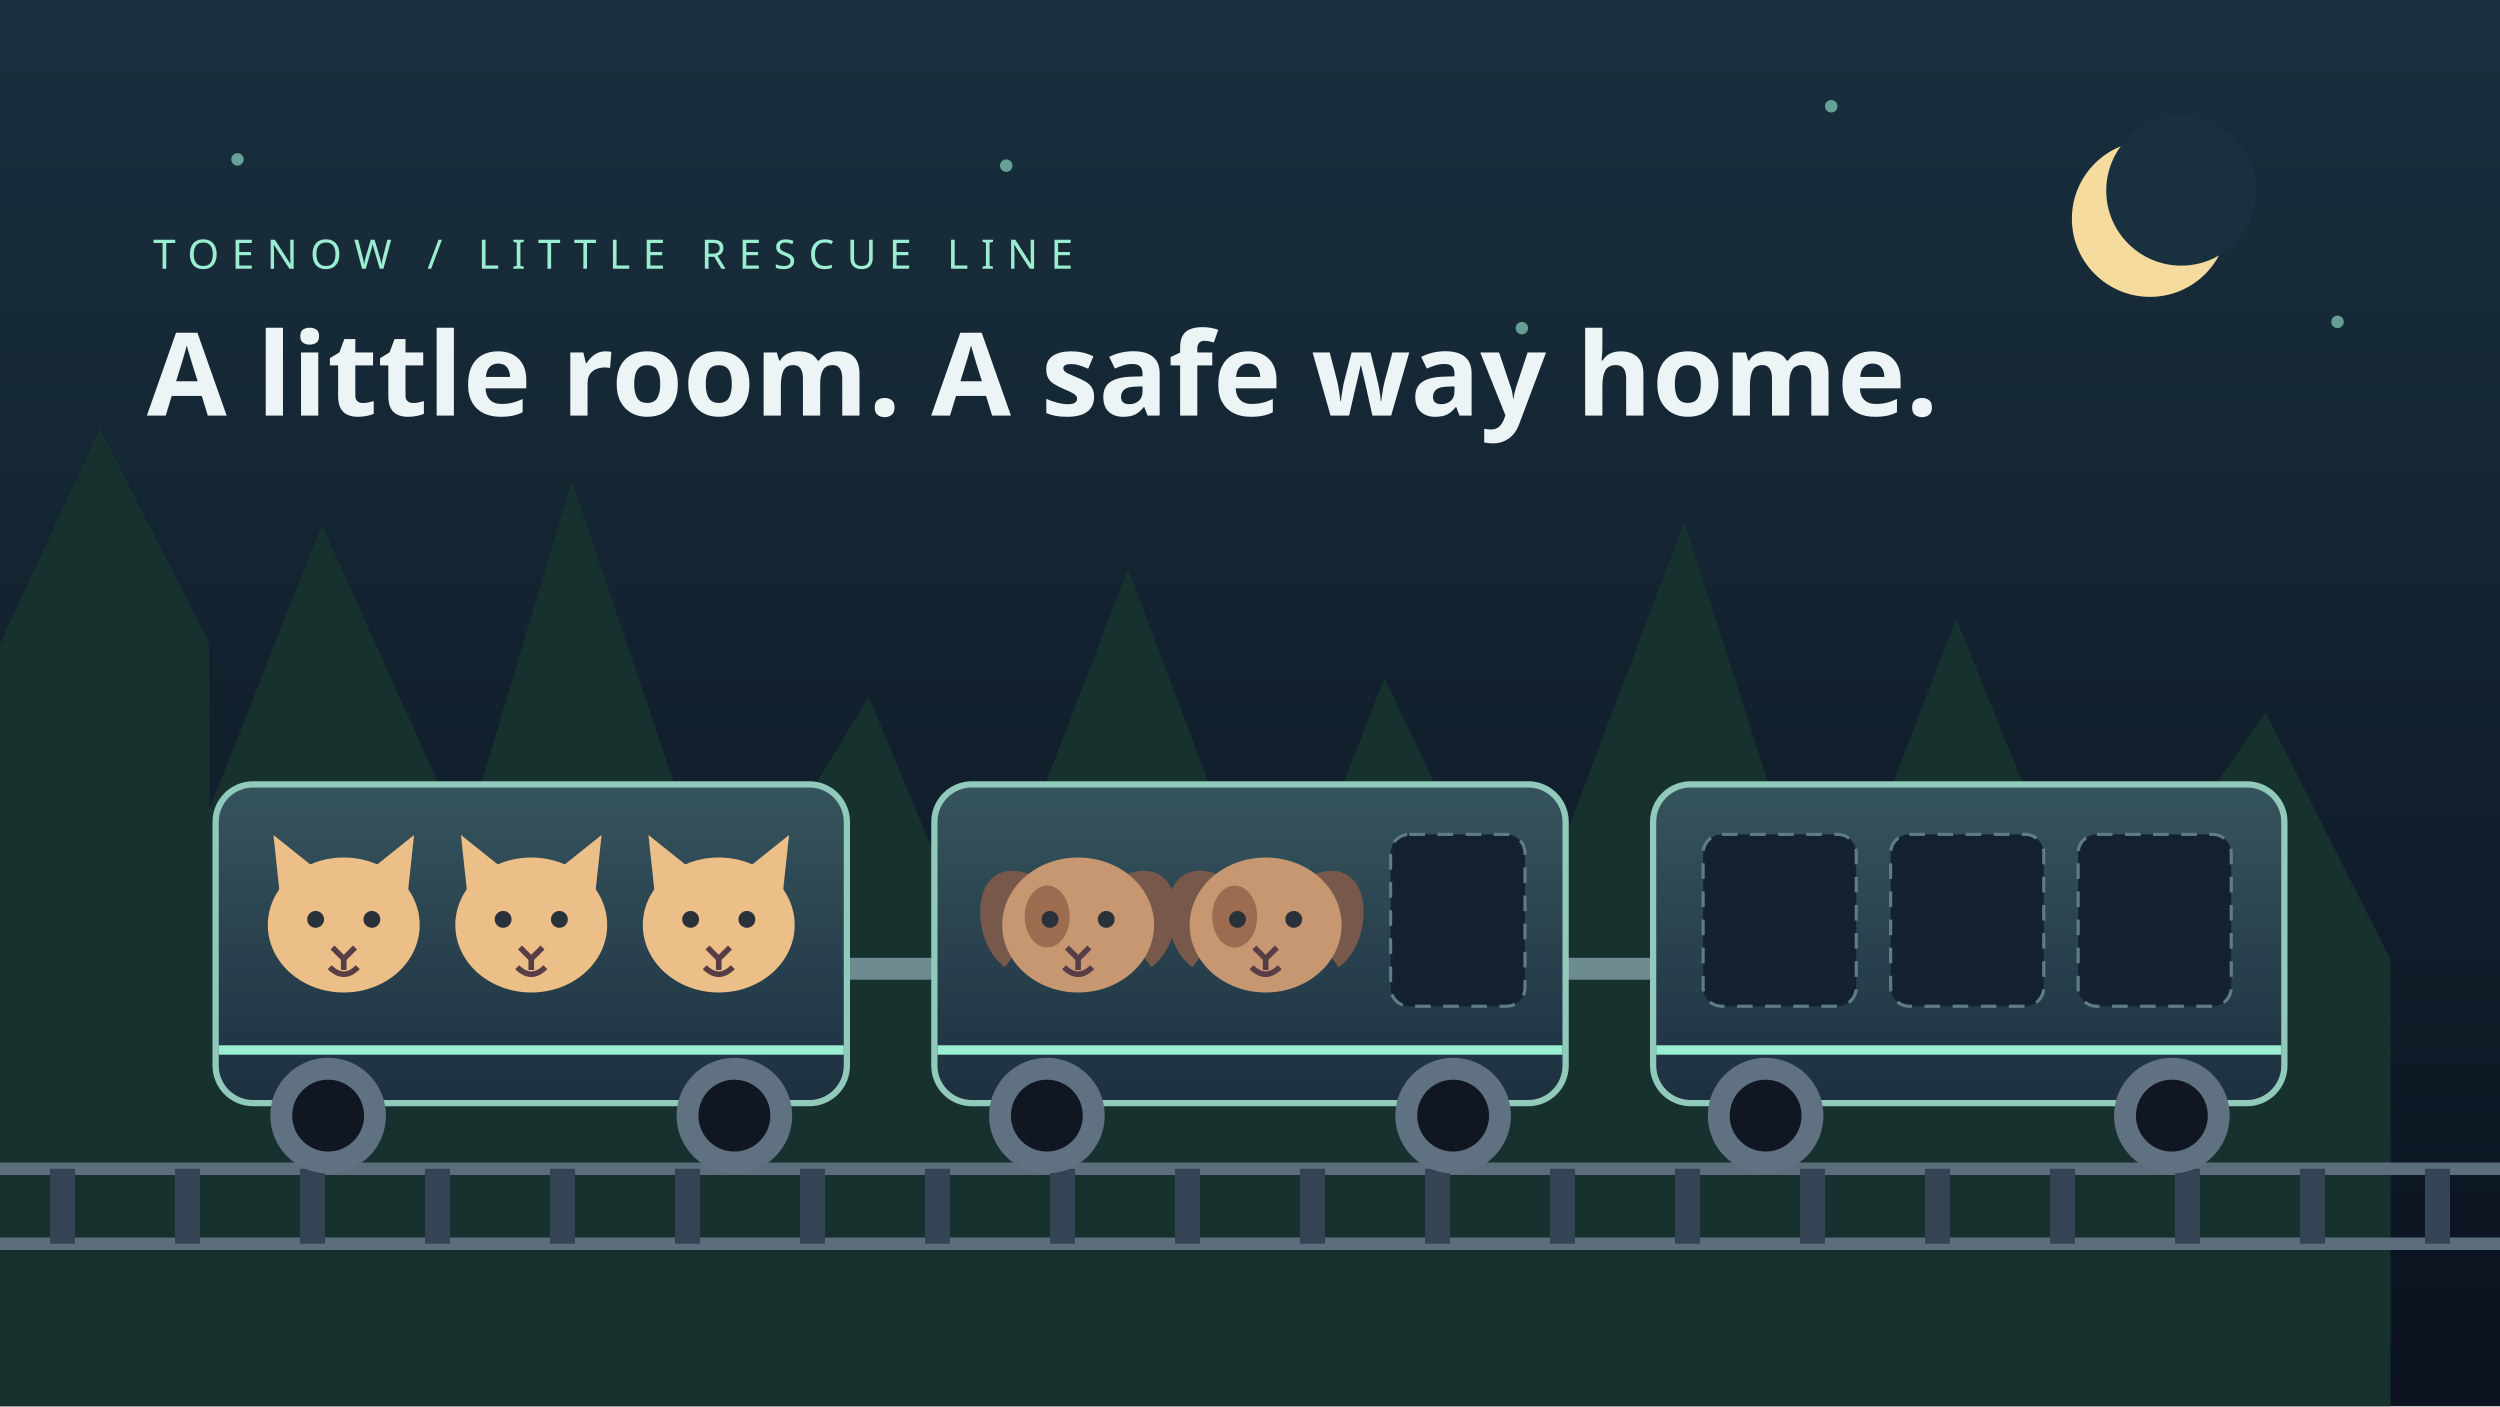
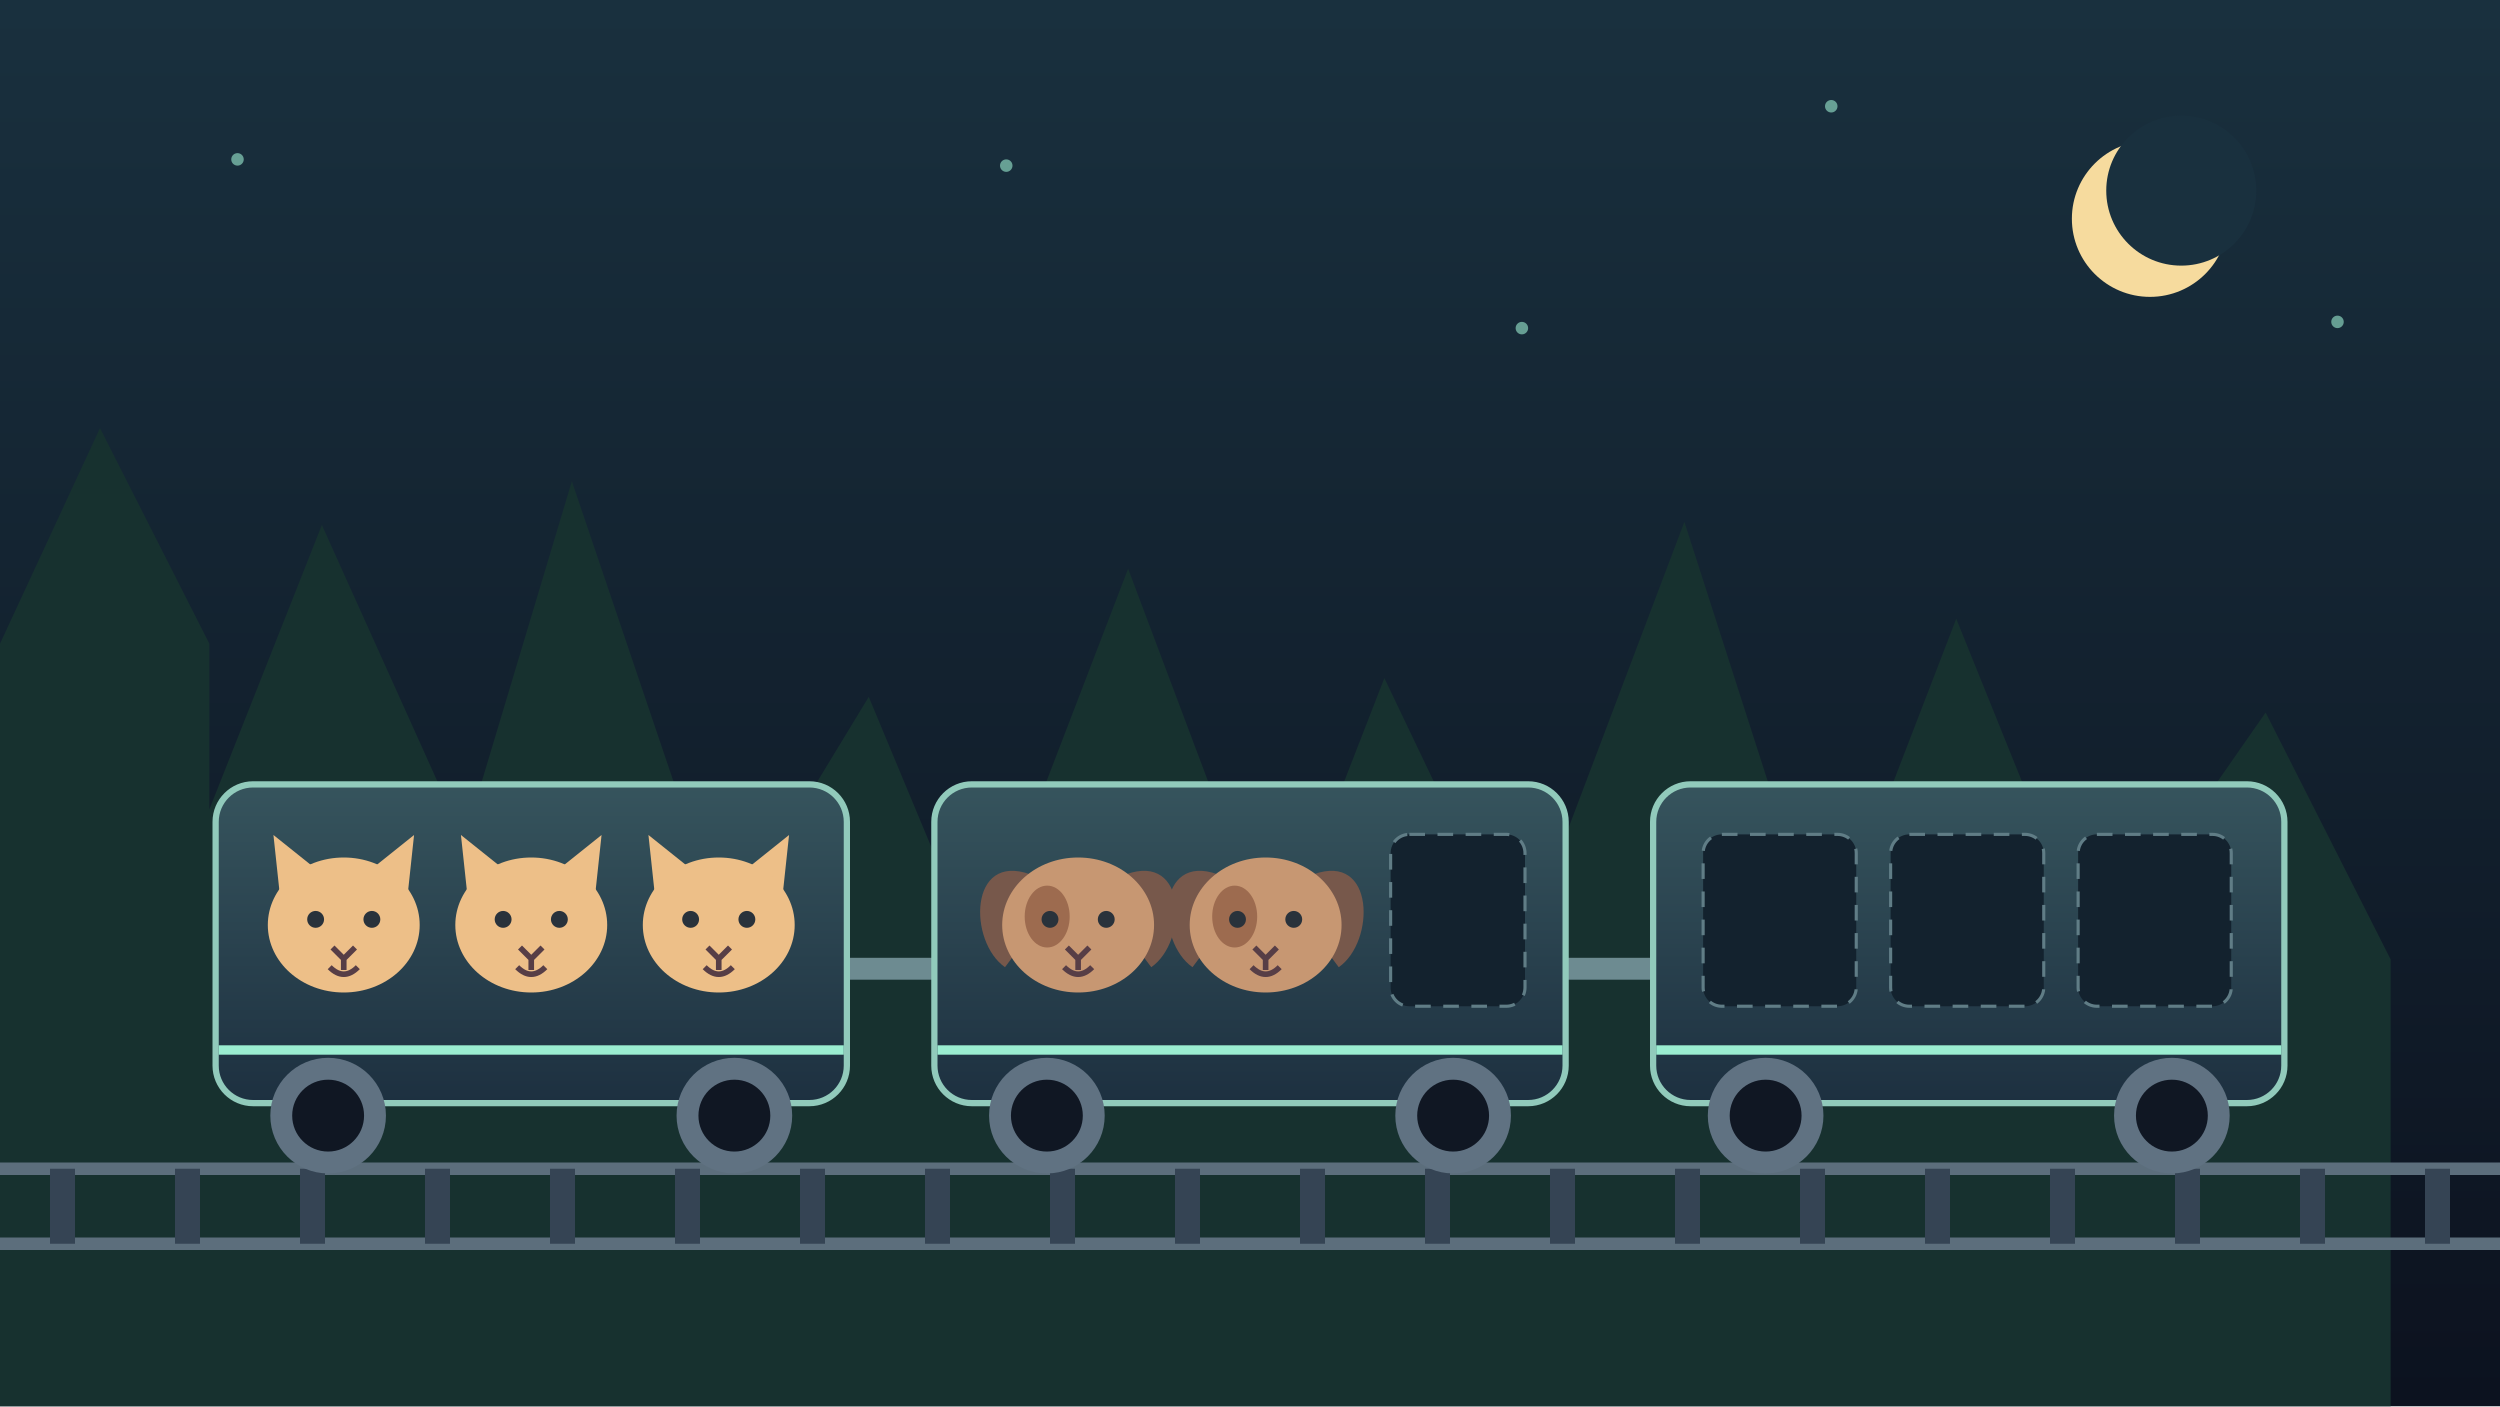
<svg xmlns="http://www.w3.org/2000/svg" viewBox="0 0 800 450" role="img" aria-labelledby="title desc">
  <defs>
    <linearGradient id="sky" x2="0" y2="1">
      <stop stop-color="#19303e" />
      <stop offset="1" stop-color="#0c121f" />
    </linearGradient>
    <linearGradient id="car" x2="0" y2="1">
      <stop stop-color="#36545d" />
      <stop offset="1" stop-color="#1d3040" />
    </linearGradient>
    <g id="cat">
      <path d="m-22-4-3-28 20 16m10 0 20-16-3 28" fill="#edbf88" />
      <ellipse rx="27" ry="24" fill="#edbf88" />
      <circle cx="-10" cy="-2" r="3" fill="#29323b" />
      <circle cx="10" cy="-2" r="3" fill="#29323b" />
      <path d="m-4 8 4 4 4-4M0 12v4m-5-1q5 5 10 0" stroke="#573e46" fill="none" stroke-width="2" />
    </g>
    <g id="dog">
      <path d="M-17-18C-39-26-39 6-26 15l12-16m31-17C39-26 39 6 26 15L14-1" fill="#77584b" />
      <ellipse rx="27" ry="24" fill="#c79772" />
      <ellipse cx="-11" cy="-3" rx="8" ry="11" fill="#9d6b4f" />
      <circle cx="-10" cy="-2" r="3" fill="#29323b" />
      <circle cx="10" cy="-2" r="3" fill="#29323b" />
      <path d="m-4 8 4 4 4-4M0 12v4m-5-1q5 5 10 0" stroke="#573e46" fill="none" stroke-width="2" />
    </g>
    <g id="wagon">
      <rect x="-101" y="-60" width="202" height="102" rx="12" fill="url(#car)" stroke="#91cabb" stroke-width="2" />
      <path d="M-100 25h200" stroke="#9bedd1" stroke-width="3" />
      <circle cx="-65" cy="46" r="15" fill="#101723" stroke="#607282" stroke-width="7" />
      <circle cx="65" cy="46" r="15" fill="#101723" stroke="#607282" stroke-width="7" />
    </g>
  </defs>
  <path fill="url(#sky)" d="M0 0h800v450H0z" />
  <g fill="#9bedd1" opacity=".6">
    <circle cx="76" cy="51" r="2" />
    <circle cx="322" cy="53" r="2" />
    <circle cx="586" cy="34" r="2" />
    <circle cx="487" cy="105" r="2" />
    <circle cx="748" cy="103" r="2" />
  </g>
  <circle cx="688" cy="70" r="25" fill="#f6db9e" />
  <circle cx="698" cy="61" r="24" fill="#19303e" />
  <path d="M0 307V206l32-69 35 69v53l36-91 41 91v25l39-130 44 130v23l51-84 35 84 48-125 47 125 35-90 43 90 53-140 45 140 42-109 44 109 55-79 40 79v143H0" fill="#17312f" />
-   <text x="49" y="86" fill="#9bedd1" font-family="Segoe UI,sans-serif" font-size="13" letter-spacing="4">TOENOW / LITTLE RESCUE LINE</text>
-   <text x="47" y="133" fill="#edf4f5" font-family="Segoe UI,sans-serif" font-size="37" font-weight="700">A little room. A safe way home.</text>
  <path d="M0 374h800M0 398h800" stroke="#5c6e7c" stroke-width="4" />
  <path d="M20 374v24m40-24v24m40-24v24m40-24v24m40-24v24m40-24v24m40-24v24m40-24v24m40-24v24m40-24v24m40-24v24m40-24v24m40-24v24m40-24v24m40-24v24m40-24v24m40-24v24m40-24v24m40-24v24m40-24v24" stroke="#354454" stroke-width="8" />
  <path d="M100 310h600" stroke="#6d8b91" stroke-width="7" />
  <g transform="translate(170 311)">
    <use href="#wagon" />
    <use href="#cat" transform="translate(-60 -15) scale(.9)" />
    <use href="#cat" transform="translate(0 -15) scale(.9)" />
    <use href="#cat" transform="translate(60 -15) scale(.9)" />
  </g>
  <g transform="translate(400 311)">
    <use href="#wagon" />
    <use href="#dog" transform="translate(-55 -15) scale(.9)" />
    <use href="#dog" transform="translate(5 -15) scale(.9)" />
    <rect x="45" y="-44" width="43" height="55" rx="6" fill="#13222e" stroke="#607d86" stroke-dasharray="5 4" />
  </g>
  <g transform="translate(630 311)">
    <use href="#wagon" />
    <g fill="#13222e" stroke="#607d86" stroke-dasharray="5 4">
      <rect x="-85" y="-44" width="49" height="55" rx="6" />
      <rect x="-25" y="-44" width="49" height="55" rx="6" />
      <rect x="35" y="-44" width="49" height="55" rx="6" />
    </g>
  </g>
</svg>
